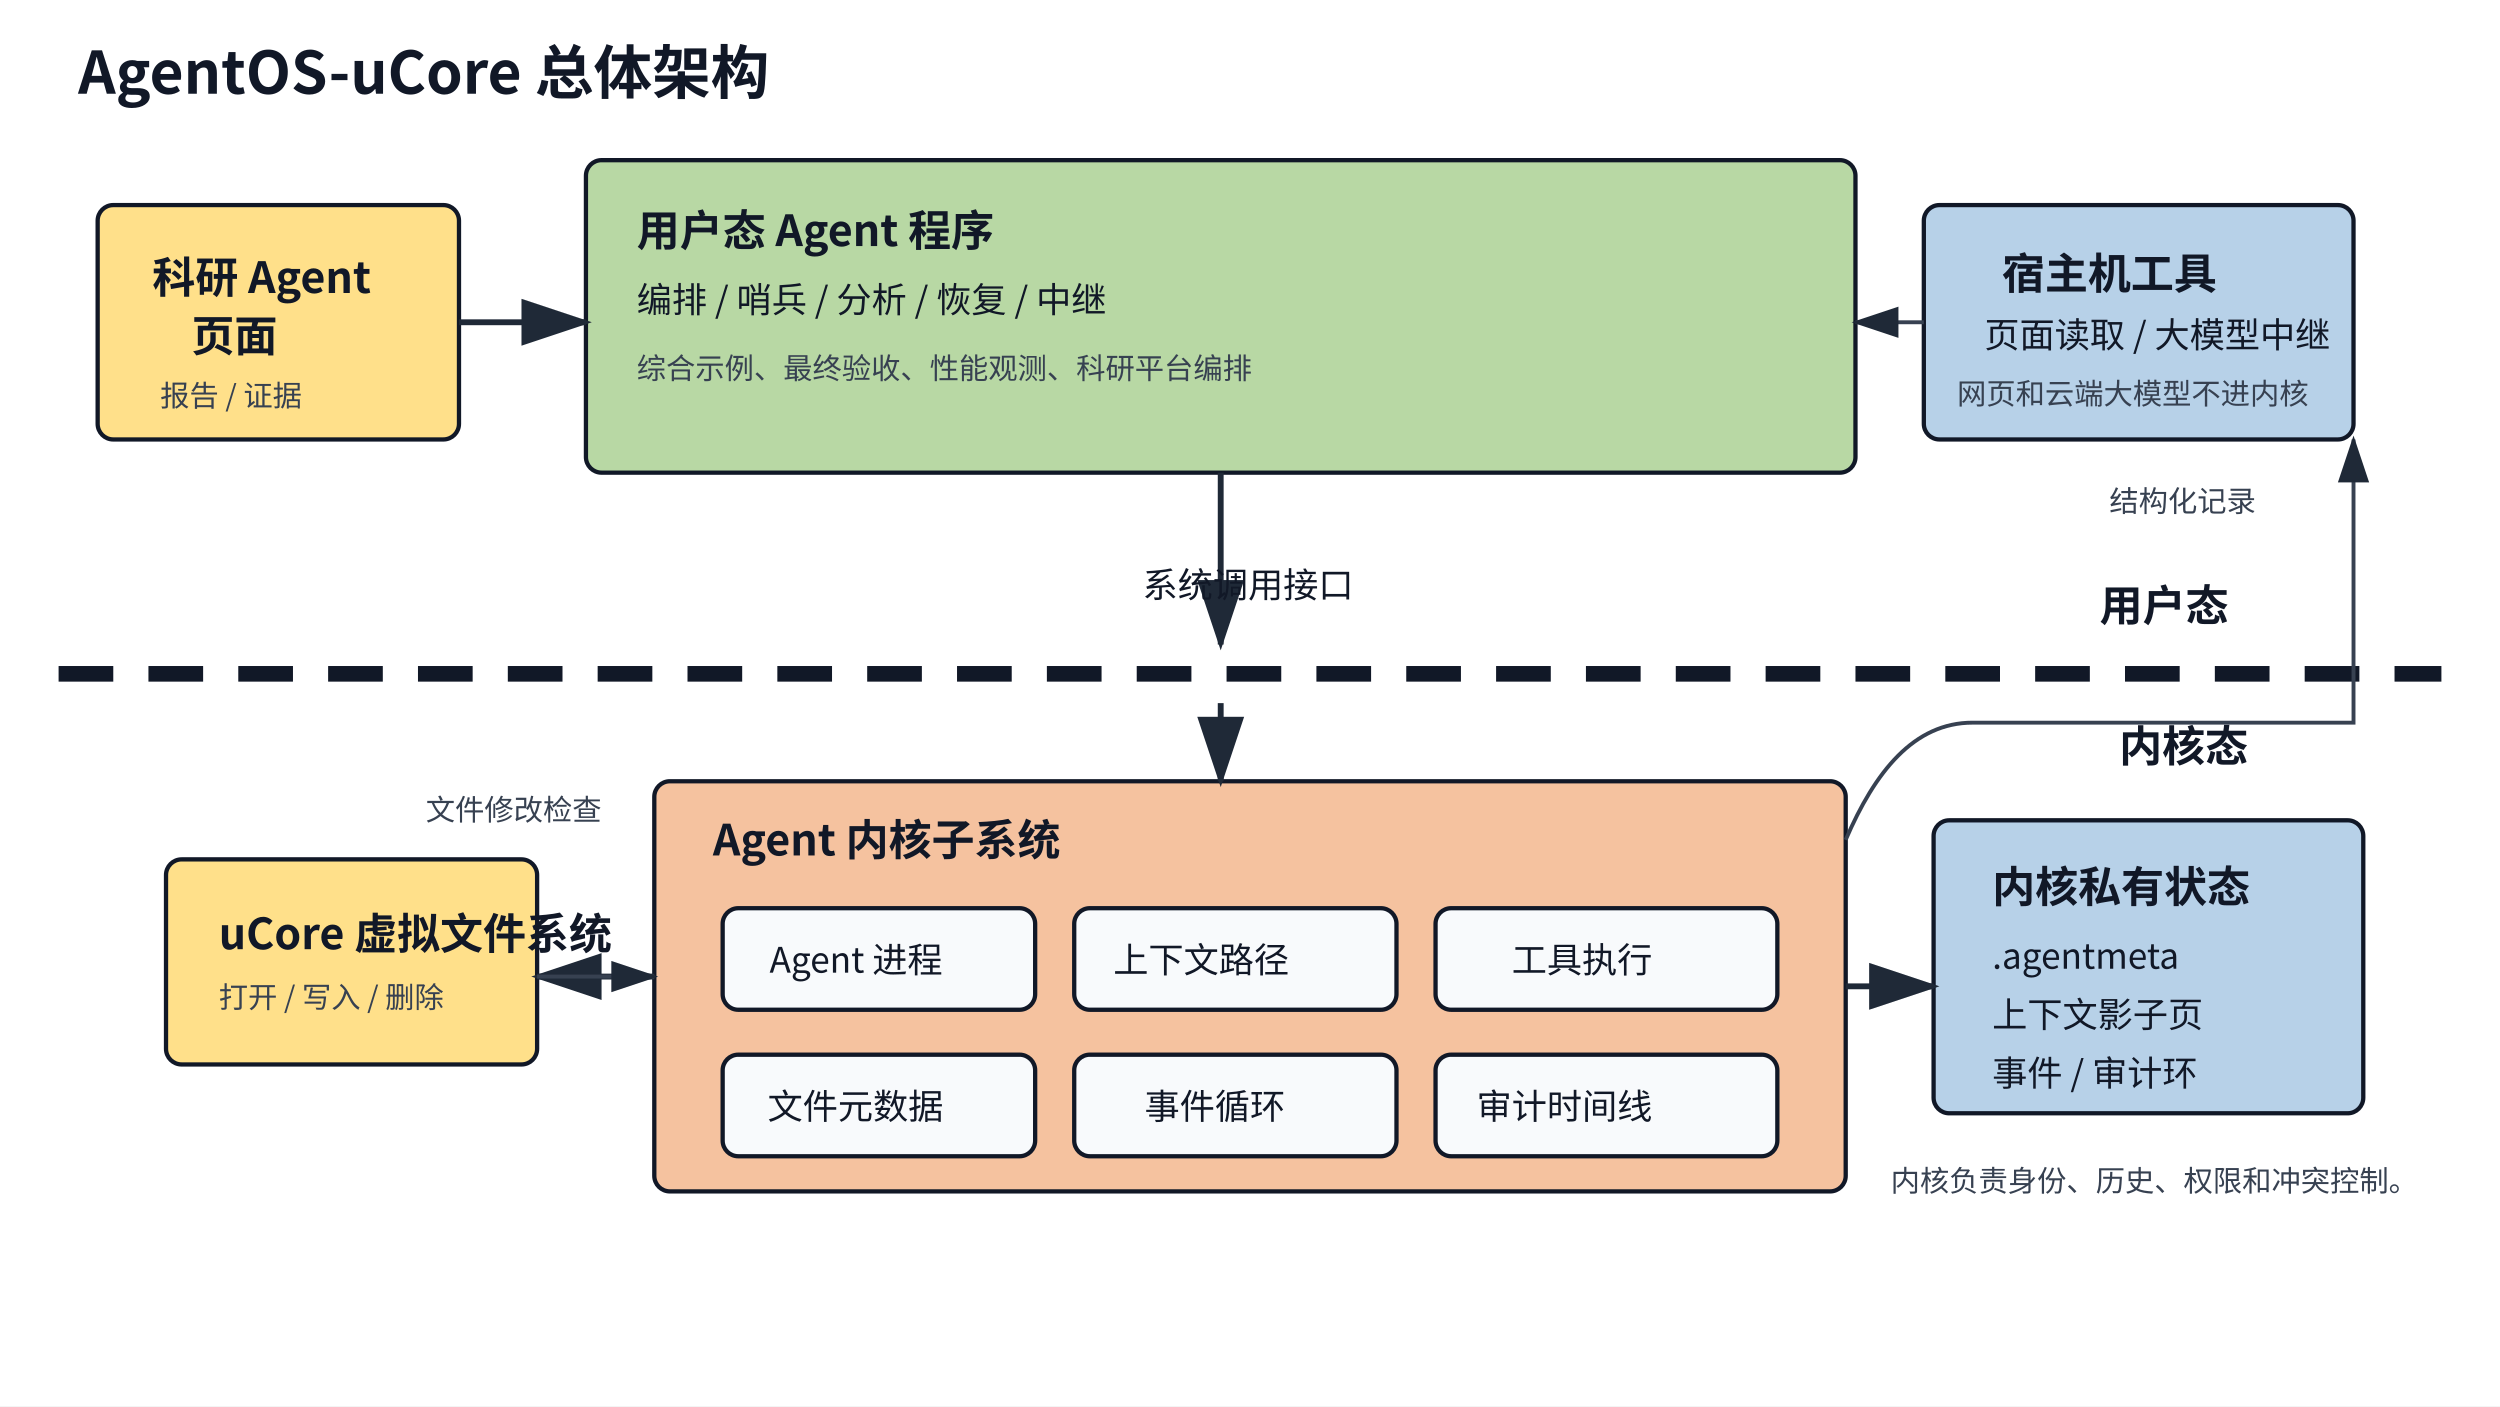
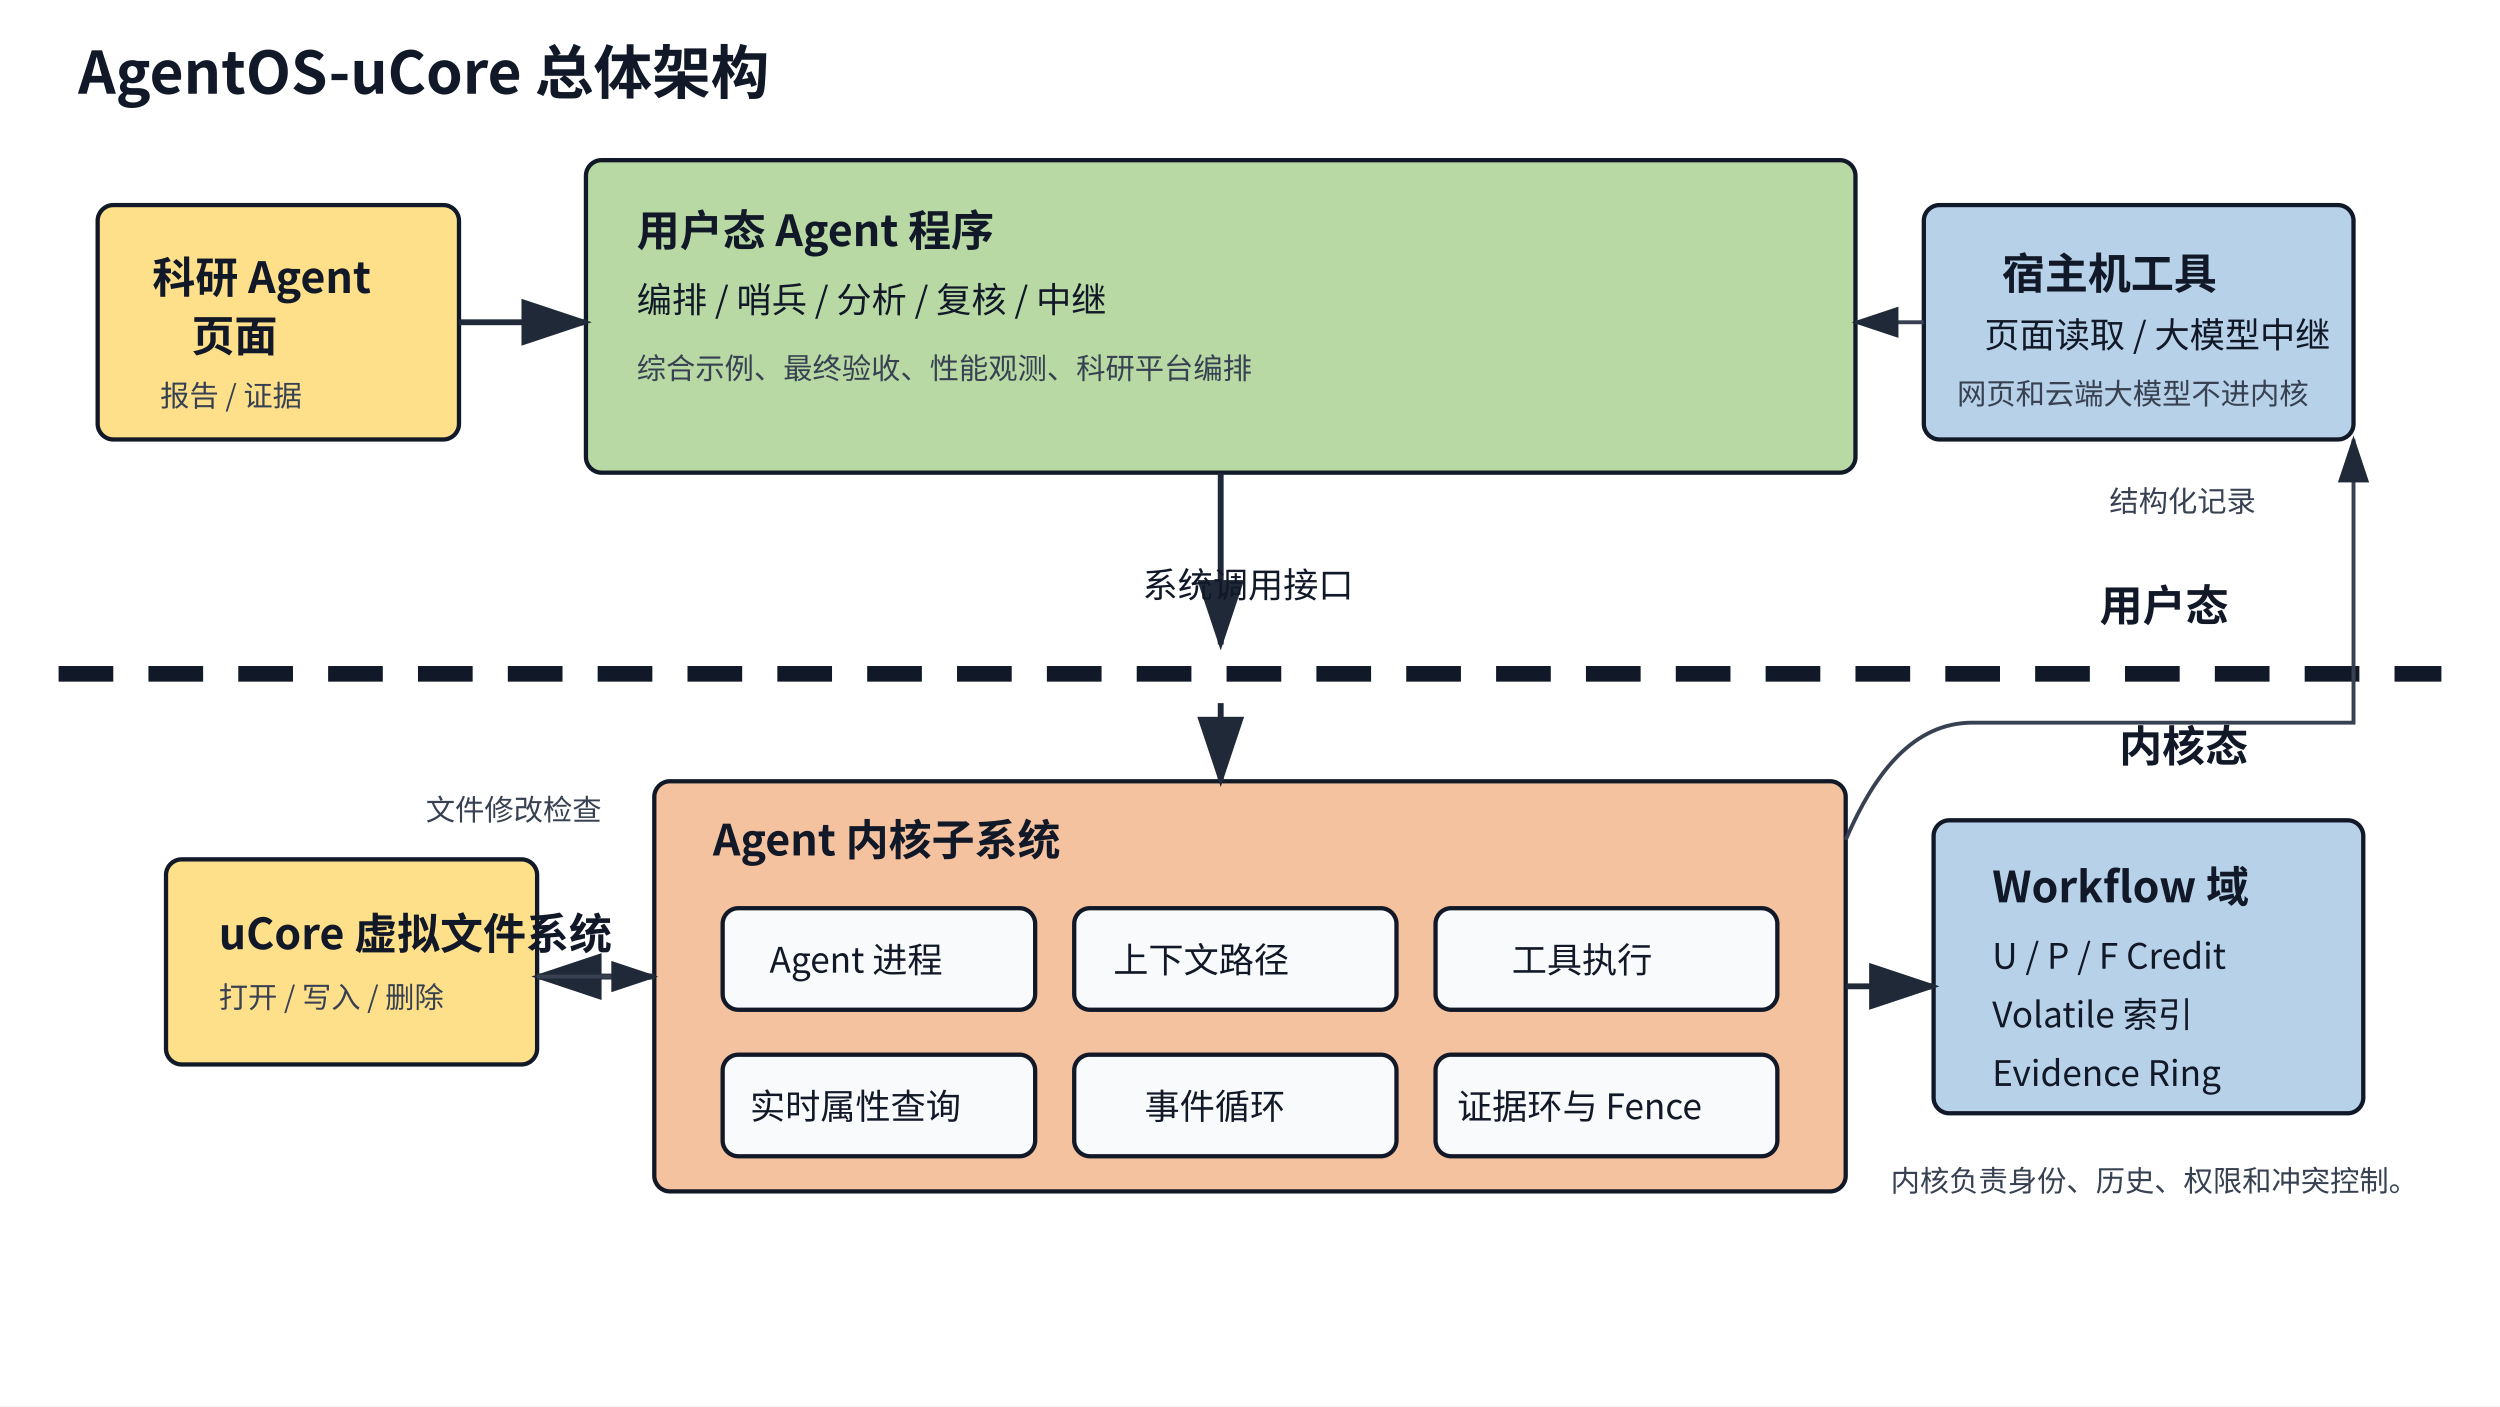
<svg xmlns="http://www.w3.org/2000/svg" width="1280" height="720" viewBox="0 0 1280 720">
  <defs>
    <marker id="arrow" markerWidth="12" markerHeight="8" refX="11" refY="4" orient="auto" markerUnits="strokeWidth">
      <path d="M0,0 L12,4 L0,8 Z" fill="#1f2937" />
    </marker>
    <style>
      .title { font: 700 30px "Microsoft YaHei", "Noto Sans CJK SC", Arial, sans-serif; fill: #111827; }
      .label { font: 700 22px "Microsoft YaHei", "Noto Sans CJK SC", Arial, sans-serif; fill: #111827; }
      .small { font: 18px "Microsoft YaHei", "Noto Sans CJK SC", Arial, sans-serif; fill: #111827; }
      .tiny { font: 15px "Microsoft YaHei", "Noto Sans CJK SC", Arial, sans-serif; fill: #374151; }
      .box { stroke: #111827; stroke-width: 2.2; rx: 8; ry: 8; }
      .line { stroke: #1f2937; stroke-width: 3; fill: none; marker-end: url(#arrow); }
      .thin { stroke: #374151; stroke-width: 2; fill: none; marker-end: url(#arrow); }
      .dash { stroke: #111827; stroke-width: 8; stroke-dasharray: 28 18; }
    </style>
  </defs>
  <rect width="1280" height="720" fill="#ffffff" />
  <text x="40" y="48" class="title">AgentOS-uCore 总体架构</text>
  <line x1="30" y1="345" x2="1250" y2="345" class="dash" />
  <text x="1075" y="318" class="label">用户态</text>
  <text x="1085" y="390" class="label">内核态</text>
  <rect x="50" y="105" width="185" height="120" fill="#ffe08a" class="box" />
  <text x="78" y="150" class="label">科研 Agent</text>
  <text x="98" y="180" class="label">页面</text>
  <text x="82" y="208" class="tiny">报告 / 证据</text>
  <rect x="300" y="82" width="650" height="160" fill="#b8d8a4" class="box" />
  <text x="326" y="126" class="label">用户态 Agent 程序</text>
-   <text x="326" y="160" class="small">编排 / 哨兵 / 分析 / 恢复 / 中继</text>
+   <text x="326" y="160" class="small">编排 / 哨兵 / 分析 / 复核 / 中继</text>
  <text x="326" y="194" class="tiny">综合示例、最终验收、性能观测、科研平台编排</text>
  <rect x="985" y="105" width="220" height="120" fill="#b7d1e8" class="box" />
  <text x="1025" y="148" class="label">宿主机工具</text>
  <text x="1016" y="178" class="small">页面读取 / 大模型中继</text>
  <text x="1002" y="207" class="tiny">网页和云端大模型不进内核</text>
  <rect x="85" y="440" width="190" height="105" fill="#ffe08a" class="box" />
  <text x="112" y="486" class="label">uCore 虚拟文件系统</text>
  <text x="112" y="516" class="tiny">打开 / 写入 / 删除</text>
  <rect x="335" y="400" width="610" height="210" fill="#f5c29f" class="box" />
  <text x="365" y="438" class="label">Agent 内核子系统</text>
  <rect x="370" y="465" width="160" height="52" fill="#f8fafc" class="box" />
  <text x="394" y="498" class="small">Agent 进程</text>
  <rect x="550" y="465" width="165" height="52" fill="#f8fafc" class="box" />
  <text x="570" y="498" class="small">上下文路径</text>
  <rect x="735" y="465" width="175" height="52" fill="#f8fafc" class="box" />
  <text x="774" y="498" class="small">工具执行</text>
  <rect x="370" y="540" width="160" height="52" fill="#f8fafc" class="box" />
-   <text x="393" y="573" class="small">文件元数据</text>
+   <text x="384" y="573" class="small">实时属性查询</text>
  <rect x="550" y="540" width="165" height="52" fill="#f8fafc" class="box" />
  <text x="586" y="573" class="small">事件循环</text>
  <rect x="735" y="540" width="175" height="52" fill="#f8fafc" class="box" />
-   <text x="756" y="573" class="small">审计时间线</text>
+   <text x="746" y="573" class="small">证据环与 Fence</text>
  <rect x="990" y="420" width="220" height="150" fill="#b7d1e8" class="box" />
-   <text x="1020" y="462" class="label">内核私有状态</text>
-   <text x="1020" y="496" class="small">.agentmeta</text>
-   <text x="1020" y="526" class="small">上下文影子页</text>
-   <text x="1020" y="556" class="small">事件 / 审计环</text>
+   <text x="1020" y="462" class="label">Workflow 域</text>
+   <text x="1020" y="496" class="small">U / P / F Credit</text>
+   <text x="1020" y="526" class="small">Volatile 索引</text>
+   <text x="1020" y="556" class="small">Evidence Ring</text>
  <path d="M235 165 L300 165" class="line" />
  <path d="M625 242 L625 330" class="line" />
  <path d="M625 360 L625 400" class="line" />
  <path d="M945 505 L990 505" class="line" />
  <path d="M335 500 L275 500" class="line" />
  <path d="M275 500 L335 500" class="thin" />
  <path d="M945 430 C960 395, 980 370, 1010 370 L1205 370 L1205 225" class="thin" />
  <path d="M985 165 L950 165" class="thin" />
  <text x="585" y="306" class="small">系统调用接口</text>
  <text x="218" y="420" class="tiny">文件修改检查</text>
  <text x="1080" y="262" class="tiny">结构化记录</text>
  <text x="968" y="610" class="tiny">内核负责身份、历史、权限和冲突控制。</text>
</svg>
